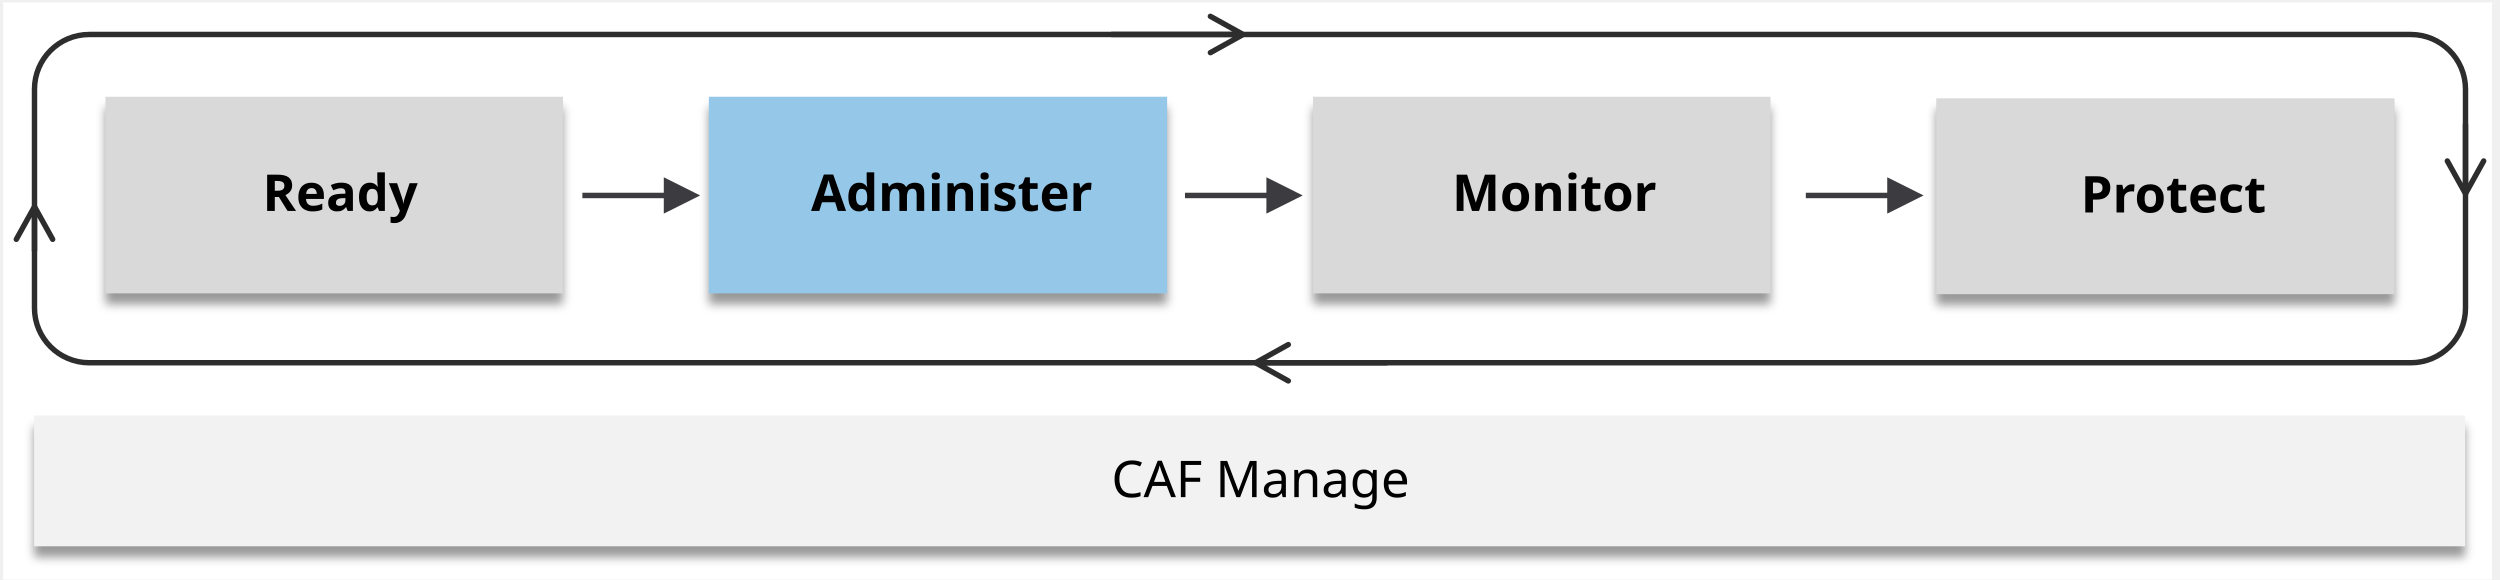
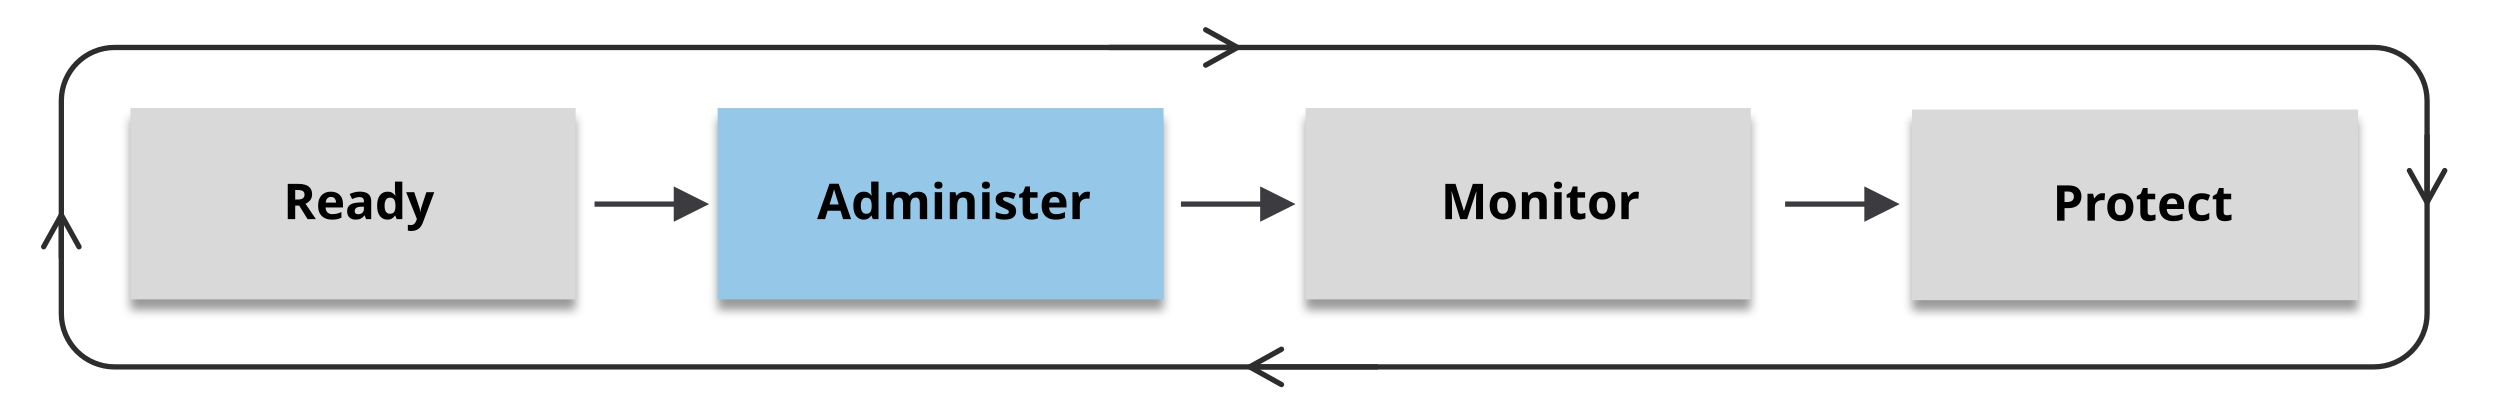
- <svg xmlns="http://www.w3.org/2000/svg" width="3153" height="731" xml:space="preserve" overflow="hidden">
+ <svg xmlns="http://www.w3.org/2000/svg" width="3240" height="543" xml:space="preserve" overflow="hidden">
  <defs>
    <filter id="fx0" x="-10%" y="-10%" width="120%" height="120%" filterUnits="userSpaceOnUse" primitiveUnits="userSpaceOnUse">
      <feComponentTransfer color-interpolation-filters="sRGB">
        <feFuncR type="discrete" tableValues="0 0" />
        <feFuncG type="discrete" tableValues="0 0" />
        <feFuncB type="discrete" tableValues="0 0" />
        <feFuncA type="linear" slope="0.4" intercept="0" />
      </feComponentTransfer>
      <feGaussianBlur stdDeviation="6.111 6.111" />
    </filter>
    <filter id="fx1" x="-10%" y="-10%" width="120%" height="120%" filterUnits="userSpaceOnUse" primitiveUnits="userSpaceOnUse">
      <feComponentTransfer color-interpolation-filters="sRGB">
        <feFuncR type="discrete" tableValues="0 0" />
        <feFuncG type="discrete" tableValues="0 0" />
        <feFuncB type="discrete" tableValues="0 0" />
        <feFuncA type="linear" slope="0.4" intercept="0" />
      </feComponentTransfer>
      <feGaussianBlur stdDeviation="6.111 6.111" />
    </filter>
    <filter id="fx2" x="-10%" y="-10%" width="120%" height="120%" filterUnits="userSpaceOnUse" primitiveUnits="userSpaceOnUse">
      <feComponentTransfer color-interpolation-filters="sRGB">
        <feFuncR type="discrete" tableValues="0 0" />
        <feFuncG type="discrete" tableValues="0 0" />
        <feFuncB type="discrete" tableValues="0 0" />
        <feFuncA type="linear" slope="0.4" intercept="0" />
      </feComponentTransfer>
      <feGaussianBlur stdDeviation="6.111 6.111" />
    </filter>
    <filter id="fx3" x="-10%" y="-10%" width="120%" height="120%" filterUnits="userSpaceOnUse" primitiveUnits="userSpaceOnUse">
      <feComponentTransfer color-interpolation-filters="sRGB">
        <feFuncR type="discrete" tableValues="0 0" />
        <feFuncG type="discrete" tableValues="0 0" />
        <feFuncB type="discrete" tableValues="0 0" />
        <feFuncA type="linear" slope="0.4" intercept="0" />
      </feComponentTransfer>
      <feGaussianBlur stdDeviation="6.111 6.111" />
    </filter>
    <filter id="fx4" x="-10%" y="-10%" width="120%" height="120%" filterUnits="userSpaceOnUse" primitiveUnits="userSpaceOnUse">
      <feComponentTransfer color-interpolation-filters="sRGB">
        <feFuncR type="discrete" tableValues="0 0" />
        <feFuncG type="discrete" tableValues="0 0" />
        <feFuncB type="discrete" tableValues="0 0" />
        <feFuncA type="linear" slope="0.4" intercept="0" />
      </feComponentTransfer>
      <feGaussianBlur stdDeviation="6.111 6.111" />
    </filter>
    <filter id="fx5" x="-10%" y="-10%" width="120%" height="120%" filterUnits="userSpaceOnUse" primitiveUnits="userSpaceOnUse">
      <feComponentTransfer color-interpolation-filters="sRGB">
        <feFuncR type="discrete" tableValues="0 0" />
        <feFuncG type="discrete" tableValues="0 0" />
        <feFuncB type="discrete" tableValues="0 0" />
        <feFuncA type="linear" slope="0.4" intercept="0" />
      </feComponentTransfer>
      <feGaussianBlur stdDeviation="6.111 6.111" />
    </filter>
    <filter id="fx6" x="-10%" y="-10%" width="120%" height="120%" filterUnits="userSpaceOnUse" primitiveUnits="userSpaceOnUse">
      <feComponentTransfer color-interpolation-filters="sRGB">
        <feFuncR type="discrete" tableValues="0 0" />
        <feFuncG type="discrete" tableValues="0 0" />
        <feFuncB type="discrete" tableValues="0 0" />
        <feFuncA type="linear" slope="0.4" intercept="0" />
      </feComponentTransfer>
      <feGaussianBlur stdDeviation="6.111 6.111" />
    </filter>
    <filter id="fx7" x="-10%" y="-10%" width="120%" height="120%" filterUnits="userSpaceOnUse" primitiveUnits="userSpaceOnUse">
      <feComponentTransfer color-interpolation-filters="sRGB">
        <feFuncR type="discrete" tableValues="0 0" />
        <feFuncG type="discrete" tableValues="0 0" />
        <feFuncB type="discrete" tableValues="0 0" />
        <feFuncA type="linear" slope="0.4" intercept="0" />
      </feComponentTransfer>
      <feGaussianBlur stdDeviation="6.111 6.111" />
    </filter>
-     <filter id="fx8" x="-10%" y="-10%" width="120%" height="120%" filterUnits="userSpaceOnUse" primitiveUnits="userSpaceOnUse">
-       <feComponentTransfer color-interpolation-filters="sRGB">
-         <feFuncR type="discrete" tableValues="0 0" />
-         <feFuncG type="discrete" tableValues="0 0" />
-         <feFuncB type="discrete" tableValues="0 0" />
-         <feFuncA type="linear" slope="0.4" intercept="0" />
-       </feComponentTransfer>
-       <feGaussianBlur stdDeviation="6.111 6.111" />
-     </filter>
-     <filter id="fx9" x="-10%" y="-10%" width="120%" height="120%" filterUnits="userSpaceOnUse" primitiveUnits="userSpaceOnUse">
-       <feComponentTransfer color-interpolation-filters="sRGB">
-         <feFuncR type="discrete" tableValues="0 0" />
-         <feFuncG type="discrete" tableValues="0 0" />
-         <feFuncB type="discrete" tableValues="0 0" />
-         <feFuncA type="linear" slope="0.4" intercept="0" />
-       </feComponentTransfer>
-       <feGaussianBlur stdDeviation="6.111 6.111" />
-     </filter>
-     <clipPath id="clip10">
+     <clipPath id="clip8">
+       <rect x="264" y="869" width="3240" height="543" />
+     </clipPath>
+     <clipPath id="clip9">
      <rect x="39" y="32" width="223" height="100" />
    </clipPath>
-     <clipPath id="clip11">
+     <clipPath id="clip10">
      <rect x="39" y="32" width="268" height="89" />
    </clipPath>
-     <clipPath id="clip12">
+     <clipPath id="clip11">
      <rect x="35" y="32" width="368" height="89" />
    </clipPath>
-     <clipPath id="clip13">
+     <clipPath id="clip12">
      <rect x="39" y="35" width="254" height="86" />
    </clipPath>
-     <clipPath id="clip14">
-       <rect x="39" y="32" width="389" height="100" />
-     </clipPath>
  </defs>
-   <g transform="translate(-300 -887)">
-     <rect x="304" y="890" width="3139" height="728" fill="#FFFFFF" />
+   <g clip-path="url(#clip8)" transform="translate(-264 -869)">
+     <rect x="264" y="869" width="3240" height="543" fill="#FFFFFF" />
    <g filter="url(#fx0)" transform="translate(413 1003)">
      <g>
        <rect x="20" y="19.75" width="577" height="248" fill="#D9D9D9" />
      </g>
    </g>
-     <g clip-path="url(#clip10)" filter="url(#fx1)" transform="translate(573 1069)">
+     <g clip-path="url(#clip9)" filter="url(#fx1)" transform="translate(573 1069)">
      <g>
        <path d="M5.031 0 5.031-42.062 22.344-42.062C25.052-42.062 27.469-41.682 29.594-40.922 31.719-40.161 33.401-38.932 34.641-37.234 35.88-35.536 36.5-33.281 36.5-30.469 36.5-27.802 35.786-25.542 34.359-23.688 32.932-21.833 30.771-20.51 27.875-19.719 29.646-19.448 31.062-18.912 32.125-18.109 33.188-17.307 34.047-16.229 34.703-14.875 35.359-13.521 35.958-11.854 36.5-9.875L39.281 0 30.094 0 28.125-8.125C27.708-9.958 27.229-11.458 26.688-12.625 26.146-13.792 25.412-14.662 24.484-15.234 23.557-15.807 22.281-16.094 20.656-16.094L13.812-16.094 13.812 0ZM13.812-23.344 20.875-23.344C22.25-23.344 23.432-23.562 24.422-24 25.412-24.438 26.177-25.094 26.719-25.969 27.26-26.844 27.531-27.917 27.531-29.188 27.531-31.042 26.969-32.438 25.844-33.375 24.719-34.312 23.229-34.781 21.375-34.781L13.812-34.781ZM59.146 0.562C55.75 0.562 52.896-0.068 50.583-1.328 48.271-2.589 46.521-4.406 45.333-6.781 44.146-9.156 43.552-12.01 43.552-15.344 43.552-18.573 44.13-21.354 45.286-23.688 46.443-26.021 48.141-27.818 50.38-29.078 52.62-30.338 55.375-30.969 58.646-30.969 63.188-30.969 66.776-29.641 69.412-26.984 72.047-24.328 73.365-20.542 73.365-15.625 73.365-15.375 73.354-15.037 73.333-14.609 73.312-14.182 73.281-13.854 73.24-13.625L51.833-13.625C51.875-12.188 52.141-10.844 52.63-9.594 53.12-8.344 53.896-7.339 54.958-6.578 56.021-5.818 57.417-5.438 59.146-5.438 60.938-5.438 62.375-5.828 63.458-6.609 64.542-7.391 65.094-8.552 65.115-10.094L73.271-10.094C73.167-7.719 72.516-5.74 71.318-4.156 70.12-2.573 68.484-1.391 66.412-0.609 64.338 0.172 61.917 0.562 59.146 0.562ZM51.927-18.875 65.146-18.875C65.083-21 64.453-22.588 63.255-23.641 62.057-24.693 60.521-25.219 58.646-25.219 56.729-25.219 55.161-24.677 53.943-23.594 52.724-22.51 52.052-20.938 51.927-18.875ZM88.948 0.531C87.219 0.531 85.604 0.198 84.104-0.469 82.604-1.135 81.391-2.141 80.463-3.484 79.537-4.828 79.073-6.51 79.073-8.531 79.073-11.344 79.917-13.463 81.604-14.891 83.292-16.318 85.651-17.287 88.682-17.797 91.713-18.307 95.24-18.604 99.26-18.688L99.26-20.312C99.26-22.292 98.787-23.646 97.838-24.375 96.891-25.104 95.667-25.469 94.167-25.469 92.521-25.469 91.167-25.078 90.104-24.297 89.042-23.516 88.51-22.25 88.51-20.5L80.76-20.5C80.76-23.104 81.328-25.167 82.463-26.688 83.599-28.208 85.172-29.302 87.182-29.969 89.193-30.635 91.521-30.969 94.167-30.969 96.104-30.969 97.875-30.807 99.479-30.484 101.083-30.162 102.474-29.604 103.651-28.812 104.828-28.021 105.74-26.943 106.385-25.578 107.031-24.213 107.354-22.51 107.354-20.469L107.354 0 99.604 0 99.354-3.969C98.062-2.49 96.562-1.37 94.854-0.609 93.146 0.151 91.177 0.531 88.948 0.531ZM91.667-5.156C93.229-5.156 94.672-5.562 95.995-6.375 97.318-7.188 98.375-8.115 99.167-9.156L99.167-14.094C94.792-14.073 91.729-13.662 89.979-12.859 88.229-12.057 87.354-10.76 87.354-8.969 87.354-7.677 87.755-6.719 88.557-6.094 89.359-5.469 90.396-5.156 91.667-5.156ZM126.656 0.531C124.365 0.531 122.307-0.042 120.484-1.188 118.661-2.333 117.224-4.089 116.172-6.453 115.12-8.818 114.594-11.823 114.594-15.469 114.594-18.99 115.161-21.896 116.297-24.188 117.432-26.479 118.969-28.188 120.906-29.312 122.844-30.438 125.021-31 127.438-31 129.562-31 131.385-30.562 132.906-29.688 134.427-28.812 135.635-27.667 136.531-26.25L136.531-42.062 144.812-42.062 144.812 0 136.875 0 136.531-4.344C135.448-2.844 134.104-1.656 132.5-0.781 130.896 0.094 128.948 0.531 126.656 0.531ZM129.094-5.781C130.844-5.781 132.354-6.271 133.625-7.25 134.896-8.229 135.865-9.375 136.531-10.688L136.531-19.594C135.885-20.969 134.979-22.167 133.812-23.188 132.646-24.208 131.208-24.719 129.5-24.719 127.458-24.719 125.875-23.927 124.75-22.344 123.625-20.76 123.062-18.469 123.062-15.469 123.062-12.177 123.599-9.74 124.672-8.156 125.745-6.573 127.219-5.781 129.094-5.781ZM153.094 11.188 153.094 4.469 155.844 4.469C157.073 4.469 158.099 4.25 158.922 3.812 159.745 3.375 160.344 2.656 160.719 1.656L161.406 0 149.531-30.5 158.156-30.5 165.875-7.938 172.75-30.5 181.125-30.5 170.156 0 169.031 3.031C168.24 5.177 167.323 6.844 166.281 8.031 165.24 9.219 163.964 10.042 162.453 10.5 160.943 10.958 159.062 11.188 156.812 11.188Z" transform="matrix(1 0 0 1 58.1607 98)" />
      </g>
    </g>
    <rect x="433" y="1009" width="577" height="248" fill="#D9D9D9" />
    <text font-family="Aptos,Aptos_MSFontService,sans-serif" font-weight="700" font-size="64" transform="matrix(1 0 0 1 631.161 1153)">Ready</text>
    <g filter="url(#fx2)" transform="translate(1936 1003)">
      <g>
        <rect x="20" y="19.75" width="577" height="248" fill="#D9D9D9" />
      </g>
    </g>
-     <g clip-path="url(#clip11)" filter="url(#fx3)" transform="translate(2073 1069)">
+     <g clip-path="url(#clip10)" filter="url(#fx3)" transform="translate(2073 1069)">
      <g>
        <path d="M5.031 0 5.031-42.062 15.125-42.062 28.312-19.625 24.812-19.625 37.812-42.062 47.531-42.062 47.531 0 38.875 0 38.875-37.375 42.719-37.375 28.969-13.438 23.562-13.438 9.469-37.375 13.438-37.375 13.438 0ZM70.99 0.5C67.906 0.5 65.203-0.115 62.88-1.344 60.557-2.573 58.76-4.354 57.49-6.688 56.219-9.021 55.583-11.844 55.583-15.156 55.583-18.531 56.219-21.401 57.49-23.766 58.76-26.13 60.557-27.932 62.88-29.172 65.203-30.412 67.906-31.031 70.99-31.031 74.115-31.031 76.838-30.412 79.162-29.172 81.484-27.932 83.292-26.13 84.583-23.766 85.875-21.401 86.521-18.531 86.521-15.156 86.521-11.844 85.875-9.021 84.583-6.688 83.292-4.354 81.484-2.573 79.162-1.344 76.838-0.115 74.115 0.5 70.99 0.5ZM70.99-5.812C72.802-5.812 74.224-6.234 75.255-7.078 76.287-7.922 77.016-9.052 77.443-10.469 77.87-11.885 78.083-13.448 78.083-15.156 78.083-16.906 77.87-18.5 77.443-19.938 77.016-21.375 76.287-22.521 75.255-23.375 74.224-24.229 72.802-24.656 70.99-24.656 69.219-24.656 67.828-24.229 66.818-23.375 65.807-22.521 65.094-21.375 64.677-19.938 64.26-18.5 64.052-16.906 64.052-15.156 64.052-13.448 64.26-11.885 64.677-10.469 65.094-9.052 65.807-7.922 66.818-7.078 67.828-6.234 69.219-5.812 70.99-5.812ZM93.812 0 93.812-30.5 101.781-30.5 101.938-25.938C102.958-27.25 104.302-28.412 105.969-29.422 107.635-30.432 109.802-30.938 112.469-30.938 115.573-30.938 117.979-29.995 119.688-28.109 121.396-26.224 122.25-23.469 122.25-19.844L122.25 0 114.031 0 114.031-18.781C114.031-19.885 113.875-20.854 113.562-21.688 113.25-22.521 112.755-23.167 112.078-23.625 111.401-24.083 110.51-24.312 109.406-24.312 107.76-24.312 106.349-23.927 105.172-23.156 103.995-22.385 102.969-21.448 102.094-20.344L102.094 0ZM131.052 0 131.052-30.5 139.333-30.5 139.333 0ZM135.208-34.5C133.688-34.5 132.526-34.885 131.724-35.656 130.922-36.427 130.521-37.385 130.521-38.531 130.521-39.698 130.922-40.661 131.724-41.422 132.526-42.182 133.688-42.562 135.208-42.562 136.729-42.562 137.891-42.182 138.693-41.422 139.495-40.661 139.896-39.698 139.896-38.531 139.896-37.385 139.495-36.427 138.693-35.656 137.891-34.885 136.729-34.5 135.208-34.5ZM161.271 0C158.188 0 155.797-0.37 154.099-1.109 152.401-1.849 151.219-2.995 150.552-4.547 149.885-6.099 149.552-8.125 149.552-10.625L149.552-24.125 144.49-24.125 144.49-30.5 149.552-30.5 149.552-37.688 157.833-37.688 157.833-30.5 164.49-30.5 164.49-24.125 157.833-24.125 157.833-11.125C157.833-9.521 158.057-8.333 158.505-7.562 158.953-6.792 159.969-6.406 161.552-6.406L164.49-6.406 164.49 0ZM184.679 0.5C181.596 0.5 178.893-0.115 176.57-1.344 174.247-2.573 172.45-4.354 171.179-6.688 169.908-9.021 169.273-11.844 169.273-15.156 169.273-18.531 169.908-21.401 171.179-23.766 172.45-26.13 174.247-27.932 176.57-29.172 178.893-30.412 181.596-31.031 184.679-31.031 187.804-31.031 190.528-30.412 192.851-29.172 195.174-27.932 196.981-26.13 198.273-23.766 199.565-21.401 200.21-18.531 200.21-15.156 200.21-11.844 199.565-9.021 198.273-6.688 196.981-4.354 195.174-2.573 192.851-1.344 190.528-0.115 187.804 0.5 184.679 0.5ZM184.679-5.812C186.492-5.812 187.914-6.234 188.945-7.078 189.976-7.922 190.705-9.052 191.132-10.469 191.559-11.885 191.773-13.448 191.773-15.156 191.773-16.906 191.559-18.5 191.132-19.938 190.705-21.375 189.976-22.521 188.945-23.375 187.914-24.229 186.492-24.656 184.679-24.656 182.908-24.656 181.518-24.229 180.507-23.375 179.497-22.521 178.783-21.375 178.367-19.938 177.95-18.5 177.742-16.906 177.742-15.156 177.742-13.448 177.95-11.885 178.367-10.469 178.783-9.052 179.497-7.922 180.507-7.078 181.518-6.234 182.908-5.812 184.679-5.812ZM207.502 0 207.502-30.5 215.44-30.5 215.596-25.219C216.387-27.052 217.575-28.458 219.158-29.438 220.742-30.417 222.658-30.906 224.908-30.906L225.533-30.906 225.533-23.938 224.752-23.938C223.523-23.938 222.346-23.828 221.221-23.609 220.096-23.391 219.075-23.016 218.158-22.484 217.242-21.953 216.45-21.219 215.783-20.281L215.783 0Z" transform="matrix(1 0 0 1 58.3945 98)" />
      </g>
    </g>
    <rect x="1956" y="1009" width="577" height="248" fill="#D9D9D9" />
    <text font-family="Aptos,Aptos_MSFontService,sans-serif" font-weight="700" font-size="64" transform="matrix(1 0 0 1 2131.39 1153)">Monitor</text>
    <g filter="url(#fx4)" transform="translate(1174 1003)">
      <g>
        <rect x="20" y="19.75" width="578" height="248" fill="#95C8E8" />
      </g>
    </g>
-     <g clip-path="url(#clip12)" filter="url(#fx5)" transform="translate(1264 1069)">
+     <g clip-path="url(#clip11)" filter="url(#fx5)" transform="translate(1264 1069)">
      <g>
        <path d="M0.094 0 15.219-42.062 24.438-42.062 39.594 0 30.438 0 27.438-9.25 12.25-9.25 9.156 0ZM14.344-16.531 25.281-16.531 19.812-33.375ZM54.469 0.531C52.177 0.531 50.12-0.042 48.297-1.188 46.474-2.333 45.036-4.089 43.984-6.453 42.932-8.818 42.406-11.823 42.406-15.469 42.406-18.99 42.974-21.896 44.109-24.188 45.245-26.479 46.781-28.188 48.719-29.312 50.656-30.438 52.833-31 55.25-31 57.375-31 59.198-30.562 60.719-29.688 62.24-28.812 63.448-27.667 64.344-26.25L64.344-42.062 72.625-42.062 72.625 0 64.688 0 64.344-4.344C63.26-2.844 61.917-1.656 60.312-0.781 58.708 0.094 56.76 0.531 54.469 0.531ZM56.906-5.781C58.656-5.781 60.167-6.271 61.438-7.25 62.708-8.229 63.677-9.375 64.344-10.688L64.344-19.594C63.698-20.969 62.792-22.167 61.625-23.188 60.458-24.208 59.021-24.719 57.312-24.719 55.271-24.719 53.688-23.927 52.562-22.344 51.438-20.76 50.875-18.469 50.875-15.469 50.875-12.177 51.411-9.74 52.484-8.156 53.557-6.573 55.031-5.781 56.906-5.781ZM81.781 0 81.781-30.5 89.75-30.5 89.906-25.938C90.906-27.25 92.287-28.412 94.047-29.422 95.807-30.432 97.979-30.938 100.562-30.938 103.625-30.938 105.974-29.974 107.609-28.047 109.245-26.12 110.062-23.385 110.062-19.844L110.062 0 101.781 0 101.781-18.781C101.781-19.885 101.63-20.854 101.328-21.688 101.026-22.521 100.536-23.167 99.859-23.625 99.182-24.083 98.302-24.312 97.219-24.312 95.615-24.312 94.24-23.927 93.094-23.156 91.948-22.385 90.938-21.448 90.062-20.344L90.062 0ZM121.812 0 121.812-18.781C121.812-19.885 121.661-20.854 121.359-21.688 121.057-22.521 120.568-23.167 119.891-23.625 119.214-24.083 118.333-24.312 117.25-24.312 115.646-24.312 114.266-23.958 113.109-23.25 111.953-22.542 110.917-21.656 110-20.594L109-25.719C110.312-27.115 111.922-28.333 113.828-29.375 115.734-30.417 117.979-30.938 120.562-30.938 123.604-30.938 125.953-29.974 127.609-28.047 129.266-26.12 130.094-23.385 130.094-19.844L130.094 0ZM139.073 0 139.073-30.5 147.354-30.5 147.354 0ZM143.229-34.5C141.708-34.5 140.547-34.885 139.745-35.656 138.943-36.427 138.542-37.385 138.542-38.531 138.542-39.698 138.943-40.661 139.745-41.422 140.547-42.182 141.708-42.562 143.229-42.562 144.75-42.562 145.911-42.182 146.714-41.422 147.516-40.661 147.917-39.698 147.917-38.531 147.917-37.385 147.516-36.427 146.714-35.656 145.911-34.885 144.75-34.5 143.229-34.5ZM156.26 0 156.26-30.5 164.229-30.5 164.385-25.938C165.406-27.25 166.75-28.412 168.417-29.422 170.083-30.432 172.25-30.938 174.917-30.938 178.021-30.938 180.427-29.995 182.135-28.109 183.844-26.224 184.698-23.469 184.698-19.844L184.698 0 176.479 0 176.479-18.781C176.479-19.885 176.323-20.854 176.01-21.688 175.698-22.521 175.203-23.167 174.526-23.625 173.849-24.083 172.958-24.312 171.854-24.312 170.208-24.312 168.797-23.927 167.62-23.156 166.443-22.385 165.417-21.448 164.542-20.344L164.542 0ZM193.5 0 193.5-30.5 201.781-30.5 201.781 0ZM197.656-34.5C196.135-34.5 194.974-34.885 194.172-35.656 193.37-36.427 192.969-37.385 192.969-38.531 192.969-39.698 193.37-40.661 194.172-41.422 194.974-42.182 196.135-42.562 197.656-42.562 199.177-42.562 200.339-42.182 201.141-41.422 201.943-40.661 202.344-39.698 202.344-38.531 202.344-37.385 201.943-36.427 201.141-35.656 200.339-34.885 199.177-34.5 197.656-34.5ZM222.937 0.562C221.25 0.562 219.594 0.406 217.969 0.094 216.344-0.219 214.875-0.755 213.562-1.516 212.25-2.276 211.208-3.312 210.437-4.625 209.667-5.938 209.281-7.573 209.281-9.531L216.969-9.531C216.969-7.823 217.568-6.635 218.766-5.969 219.964-5.302 221.365-4.969 222.969-4.969 224.552-4.969 225.781-5.224 226.656-5.734 227.531-6.245 227.969-7.104 227.969-8.312 227.969-9.458 227.453-10.312 226.422-10.875 225.391-11.438 223.583-12.01 221-12.594 218.833-13.115 216.901-13.745 215.203-14.484 213.505-15.224 212.177-16.213 211.219-17.453 210.26-18.693 209.781-20.323 209.781-22.344 209.781-23.927 210.146-25.271 210.875-26.375 211.604-27.479 212.578-28.37 213.797-29.047 215.016-29.724 216.391-30.219 217.922-30.531 219.453-30.844 221.021-31 222.625-31 224.187-31 225.719-30.844 227.219-30.531 228.719-30.219 230.073-29.693 231.281-28.953 232.49-28.213 233.458-27.219 234.187-25.969 234.917-24.719 235.281-23.156 235.281-21.281L227.594-21.281C227.594-22.844 227.099-23.927 226.109-24.531 225.12-25.135 223.958-25.438 222.625-25.438 221.187-25.438 220.057-25.229 219.234-24.812 218.411-24.396 218-23.708 218-22.75 218-22.188 218.26-21.693 218.781-21.266 219.302-20.838 220.135-20.443 221.281-20.078 222.427-19.713 223.937-19.323 225.812-18.906 227.792-18.448 229.562-17.854 231.125-17.125 232.687-16.396 233.927-15.417 234.844-14.188 235.76-12.958 236.219-11.365 236.219-9.406 236.219-7.573 235.849-6.021 235.109-4.75 234.37-3.479 233.38-2.453 232.141-1.672 230.901-0.891 229.484-0.323 227.891 0.031 226.297 0.385 224.646 0.562 222.937 0.562ZM256.421 0C253.337 0 250.947-0.37 249.249-1.109 247.551-1.849 246.369-2.995 245.702-4.547 245.035-6.099 244.702-8.125 244.702-10.625L244.702-24.125 239.64-24.125 239.64-30.5 244.702-30.5 244.702-37.688 252.983-37.688 252.983-30.5 259.64-30.5 259.64-24.125 252.983-24.125 252.983-11.125C252.983-9.521 253.207-8.333 253.655-7.562 254.103-6.792 255.119-6.406 256.702-6.406L259.64-6.406 259.64 0ZM280.017 0.562C276.621 0.562 273.767-0.068 271.454-1.328 269.142-2.589 267.392-4.406 266.204-6.781 265.017-9.156 264.423-12.01 264.423-15.344 264.423-18.573 265.001-21.354 266.157-23.688 267.313-26.021 269.011-27.818 271.251-29.078 273.491-30.338 276.246-30.969 279.517-30.969 284.058-30.969 287.647-29.641 290.282-26.984 292.918-24.328 294.235-20.542 294.235-15.625 294.235-15.375 294.225-15.037 294.204-14.609 294.183-14.182 294.152-13.854 294.11-13.625L272.704-13.625C272.746-12.188 273.011-10.844 273.501-9.594 273.991-8.344 274.767-7.339 275.829-6.578 276.892-5.818 278.287-5.438 280.017-5.438 281.808-5.438 283.246-5.828 284.329-6.609 285.412-7.391 285.965-8.552 285.985-10.094L294.142-10.094C294.037-7.719 293.386-5.74 292.189-4.156 290.991-2.573 289.355-1.391 287.282-0.609 285.209 0.172 282.787 0.562 280.017 0.562ZM272.798-18.875 286.017-18.875C285.954-21 285.324-22.588 284.126-23.641 282.928-24.693 281.392-25.219 279.517-25.219 277.6-25.219 276.032-24.677 274.814-23.594 273.595-22.51 272.923-20.938 272.798-18.875ZM301.506 0 301.506-30.5 309.444-30.5 309.6-25.219C310.392-27.052 311.579-28.458 313.162-29.438 314.746-30.417 316.662-30.906 318.912-30.906L319.537-30.906 319.537-23.938 318.756-23.938C317.527-23.938 316.35-23.828 315.225-23.609 314.1-23.391 313.079-23.016 312.162-22.484 311.246-21.953 310.454-21.219 309.787-20.281L309.787 0Z" transform="matrix(1 0 0 1 58.8976 98)" />
      </g>
    </g>
    <rect x="1194" y="1009" width="578" height="248" fill="#95C8E8" />
    <text font-family="Aptos,Aptos_MSFontService,sans-serif" font-weight="700" font-size="64" transform="matrix(1 0 0 1 1322.9 1153)">Administer</text>
    <path d="M1034.5 1130.06 1141.75 1130.06 1141.75 1136.94 1034.5 1136.94ZM1137.17 1110.58 1183 1133.5 1137.17 1156.42Z" fill="#3B3B40" />
    <path d="M1794.5 1130.06 1901.75 1130.06 1901.75 1136.94 1794.5 1136.94ZM1897.17 1110.58 1943 1133.5 1897.17 1156.42Z" fill="#3B3B40" />
    <path d="M2577.5 1130.06 2684.75 1130.06 2684.75 1136.94 2577.5 1136.94ZM2680.17 1110.58 2726 1133.5 2680.17 1156.42Z" fill="#3B3B40" />
    <path d="M343.5 999.502C343.5 961.393 374.393 930.5 412.502 930.5L3340.5 930.5C3378.61 930.5 3409.5 961.393 3409.5 999.502L3409.5 1275.5C3409.5 1313.61 3378.61 1344.5 3340.5 1344.5L412.502 1344.5C374.393 1344.5 343.5 1313.61 343.5 1275.5Z" stroke="#2D2D2D" stroke-width="6.875" stroke-miterlimit="8" fill="none" fill-rule="evenodd" />
    <path d="M1.30777e-05-3.438 87.78-3.437 87.78 3.438-1.30777e-05 3.438ZM48.2-25.921 94.859 0 48.2 25.922C46.54 26.844 44.447 26.246 43.525 24.586 42.603 22.927 43.201 20.834 44.861 19.912L86.111-3.005 86.111 3.005 44.861-19.912C43.202-20.834 42.604-22.926 43.526-24.586 44.448-26.245 46.54-26.843 48.2-25.921Z" fill="#2D2D2D" transform="matrix(1.83697e-16 1 1 -1.83697e-16 3409.5 1043.5)" />
    <path d="M1.96165e-05-3.438 56.16-3.437 56.16 3.438-1.96165e-05 3.438ZM16.579-25.922 63.238 0 16.579 25.922C14.919 26.844 12.827 26.246 11.905 24.586 10.983 22.927 11.581 20.834 13.24 19.912L54.49-3.005 54.49 3.005 13.24-19.912C11.581-20.834 10.983-22.926 11.905-24.586 12.827-26.246 14.92-26.843 16.579-25.922Z" fill="#2D2D2D" transform="matrix(-6.12323e-17 -1 -1 6.12323e-17 343.5 1203.74)" />
    <path d="M1701.5 927.063 1867.78 927.063 1867.78 933.938 1701.5 933.938ZM1828.2 904.579 1874.85 930.5 1828.2 956.422C1826.54 957.344 1824.44 956.746 1823.52 955.086 1822.6 953.427 1823.2 951.334 1824.86 950.412L1866.11 927.495 1866.11 933.505 1824.86 910.589C1823.2 909.667 1822.6 907.574 1823.52 905.914 1824.44 904.255 1826.54 903.657 1828.2 904.579Z" fill="#2D2D2D" />
    <path d="M7.15615e-06-3.438 166.276-3.437 166.276 3.438-7.15615e-06 3.438ZM126.695-25.921 173.354 0 126.695 25.922C125.035 26.844 122.943 26.246 122.021 24.586 121.099 22.927 121.697 20.834 123.356 19.912L164.606-3.005 164.606 3.005 123.356-19.912C121.697-20.834 121.099-22.926 122.021-24.586 122.943-26.245 125.035-26.843 126.695-25.921Z" fill="#2D2D2D" transform="matrix(-1 0 0 1 2049.86 1344.5)" />
    <g filter="url(#fx6)" transform="translate(2722 1005)">
      <g>
        <rect x="20" y="19.75" width="578" height="247" fill="#D9D9D9" />
      </g>
    </g>
-     <g clip-path="url(#clip13)" filter="url(#fx7)" transform="translate(2866 1070)">
+     <g clip-path="url(#clip12)" filter="url(#fx7)" transform="translate(2866 1070)">
      <g>
        <path d="M5.031 0 5.031-42.062 21.531-42.062C24.302-42.062 26.828-41.573 29.109-40.594 31.391-39.615 33.208-38.125 34.562-36.125 35.917-34.125 36.594-31.573 36.594-28.469 36.594-25.406 35.917-22.875 34.562-20.875 33.208-18.875 31.391-17.391 29.109-16.422 26.828-15.453 24.302-14.969 21.531-14.969L13.812-14.969 13.812 0ZM13.812-22.031 20.719-22.031C22.76-22.031 24.412-22.573 25.672-23.656 26.932-24.74 27.562-26.344 27.562-28.469 27.562-30.677 26.917-32.312 25.625-33.375 24.333-34.438 22.698-34.969 20.719-34.969L13.812-34.969ZM42.777 0 42.777-30.5 50.715-30.5 50.871-25.219C51.663-27.052 52.85-28.458 54.433-29.438 56.017-30.417 57.933-30.906 60.183-30.906L60.808-30.906 60.808-23.938 60.027-23.938C58.798-23.938 57.621-23.828 56.496-23.609 55.371-23.391 54.35-23.016 53.433-22.484 52.517-21.953 51.725-21.219 51.058-20.281L51.058 0ZM79.4 0.5C76.317 0.5 73.614-0.115 71.291-1.344 68.968-2.573 67.171-4.354 65.9-6.688 64.629-9.021 63.994-11.844 63.994-15.156 63.994-18.531 64.629-21.401 65.9-23.766 67.171-26.13 68.968-27.932 71.291-29.172 73.614-30.412 76.317-31.031 79.4-31.031 82.525-31.031 85.249-30.412 87.572-29.172 89.895-27.932 91.702-26.13 92.994-23.766 94.285-21.401 94.931-18.531 94.931-15.156 94.931-11.844 94.285-9.021 92.994-6.688 91.702-4.354 89.895-2.573 87.572-1.344 85.249-0.115 82.525 0.5 79.4 0.5ZM79.4-5.812C81.213-5.812 82.634-6.234 83.666-7.078 84.697-7.922 85.426-9.052 85.853-10.469 86.28-11.885 86.494-13.448 86.494-15.156 86.494-16.906 86.28-18.5 85.853-19.938 85.426-21.375 84.697-22.521 83.666-23.375 82.634-24.229 81.213-24.656 79.4-24.656 77.629-24.656 76.239-24.229 75.228-23.375 74.218-22.521 73.504-21.375 73.088-19.938 72.671-18.5 72.463-16.906 72.463-15.156 72.463-13.448 72.671-11.885 73.088-10.469 73.504-9.052 74.218-7.922 75.228-7.078 76.239-6.234 77.629-5.812 79.4-5.812ZM115.254 0C112.171 0 109.78-0.37 108.082-1.109 106.384-1.849 105.202-2.995 104.535-4.547 103.869-6.099 103.535-8.125 103.535-10.625L103.535-24.125 98.473-24.125 98.473-30.5 103.535-30.5 103.535-37.688 111.817-37.688 111.817-30.5 118.473-30.5 118.473-24.125 111.817-24.125 111.817-11.125C111.817-9.521 112.041-8.333 112.489-7.562 112.936-6.792 113.952-6.406 115.535-6.406L118.473-6.406 118.473 0ZM138.85 0.562C135.454 0.562 132.6-0.068 130.287-1.328 127.975-2.589 126.225-4.406 125.037-6.781 123.85-9.156 123.256-12.01 123.256-15.344 123.256-18.573 123.834-21.354 124.991-23.688 126.147-26.021 127.845-27.818 130.084-29.078 132.324-30.338 135.079-30.969 138.35-30.969 142.892-30.969 146.48-29.641 149.116-26.984 151.751-24.328 153.069-20.542 153.069-15.625 153.069-15.375 153.058-15.037 153.037-14.609 153.017-14.182 152.985-13.854 152.944-13.625L131.537-13.625C131.579-12.188 131.845-10.844 132.334-9.594 132.824-8.344 133.6-7.339 134.662-6.578 135.725-5.818 137.121-5.438 138.85-5.438 140.642-5.438 142.079-5.828 143.162-6.609 144.246-7.391 144.798-8.552 144.819-10.094L152.975-10.094C152.871-7.719 152.22-5.74 151.022-4.156 149.824-2.573 148.189-1.391 146.116-0.609 144.043 0.172 141.621 0.562 138.85 0.562ZM131.631-18.875 144.85-18.875C144.787-21 144.157-22.588 142.959-23.641 141.761-24.693 140.225-25.219 138.35-25.219 136.433-25.219 134.866-24.677 133.647-23.594 132.428-22.51 131.756-20.938 131.631-18.875ZM174.027 0.438C171.194 0.438 168.621-0.104 166.308-1.188 163.996-2.271 162.162-3.958 160.808-6.25 159.454-8.542 158.777-11.5 158.777-15.125 158.777-18.75 159.423-21.729 160.715-24.062 162.006-26.396 163.803-28.13 166.105-29.266 168.407-30.401 171.048-30.969 174.027-30.969 176.61-30.969 178.944-30.542 181.027-29.688 183.11-28.833 184.767-27.557 185.996-25.859 187.225-24.162 187.85-22.021 187.871-19.438L179.84-19.438C179.798-21 179.277-22.245 178.277-23.172 177.277-24.099 175.871-24.562 174.058-24.562 171.662-24.562 169.928-23.74 168.855-22.094 167.782-20.448 167.246-18.125 167.246-15.125 167.246-13.188 167.48-11.537 167.949-10.172 168.418-8.807 169.157-7.766 170.168-7.047 171.178-6.328 172.475-5.969 174.058-5.969 175.912-5.969 177.376-6.474 178.449-7.484 179.522-8.495 180.079-9.927 180.121-11.781L188.152-11.781C188.09-9.135 187.449-6.906 186.23-5.094 185.011-3.281 183.35-1.906 181.246-0.969 179.142-0.031 176.735 0.438 174.027 0.438ZM208.319 0C205.235 0 202.845-0.37 201.147-1.109 199.449-1.849 198.267-2.995 197.6-4.547 196.933-6.099 196.6-8.125 196.6-10.625L196.6-24.125 191.537-24.125 191.537-30.5 196.6-30.5 196.6-37.688 204.881-37.688 204.881-30.5 211.537-30.5 211.537-24.125 204.881-24.125 204.881-11.125C204.881-9.521 205.105-8.333 205.553-7.562 206.001-6.792 207.017-6.406 208.6-6.406L211.537-6.406 211.537 0Z" transform="matrix(1 0 0 1 58.2056 99)" />
      </g>
    </g>
    <rect x="2742" y="1011" width="578" height="247" fill="#D9D9D9" />
    <text font-family="Aptos,Aptos_MSFontService,sans-serif" font-weight="700" font-size="64" transform="matrix(1 0 0 1 2924.21 1155)">Protect</text>
-     <g filter="url(#fx8)" transform="translate(323 1405)">
-       <g>
-         <rect x="20" y="19.75" width="3066" height="165" fill="#F2F2F2" />
-       </g>
-     </g>
-     <g clip-path="url(#clip14)" filter="url(#fx9)" transform="translate(1643 1429)">
-       <g>
-         <path d="M23.438 0.562C19.083 0.562 15.417-0.354 12.438-2.188 9.458-4.021 7.203-6.552 5.672-9.781 4.141-13.01 3.375-16.75 3.375-21 3.375-25.25 4.141-29 5.672-32.25 7.203-35.5 9.458-38.042 12.438-39.875 15.417-41.708 19.083-42.625 23.438-42.625 26.312-42.625 29.026-42.125 31.578-41.125 34.13-40.125 36.255-38.599 37.953-36.547 39.651-34.495 40.646-31.906 40.938-28.781L35.281-28.781C35.031-30.885 34.328-32.62 33.172-33.984 32.016-35.349 30.588-36.365 28.891-37.031 27.193-37.698 25.375-38.031 23.438-38.031 20.062-38.031 17.328-37.26 15.234-35.719 13.141-34.177 11.615-32.125 10.656-29.562 9.698-27 9.219-24.146 9.219-21 9.219-17.875 9.698-15.031 10.656-12.469 11.615-9.906 13.141-7.87 15.234-6.359 17.328-4.849 20.062-4.094 23.438-4.094 26.854-4.094 29.625-4.938 31.75-6.625 33.875-8.312 35.104-10.833 35.438-14.188L41.125-14.188C40.792-10.875 39.823-8.13 38.219-5.953 36.615-3.776 34.542-2.146 32-1.062 29.458 0.021 26.604 0.562 23.438 0.562ZM44.571 0 60.321-42.062 66.258-42.062 81.79 0 75.977 0 71.977-11.781 54.54-11.781 50.352 0ZM56.071-16.5 70.383-16.5 63.258-36.469ZM87.633 0 87.633-42.062 113.821-42.062 113.821-37.375 93.258-37.375 93.258-23.938 111.883-23.938 111.883-19.344 93.258-19.344 93.258 0ZM134.612 0 134.612-42.062 140.769-42.062 155.737-17.281 153.456-17.281 168.144-42.062 174.144-42.062 174.144 0 168.612 0 168.612-37.375 170.55-37.375 156.269-13.219 152.581-13.219 138.081-37.375 140.019-37.375 140.019 0ZM192.404 0.562C190.654 0.562 189.055 0.229 187.607-0.438 186.159-1.104 185.003-2.089 184.139-3.391 183.274-4.693 182.842-6.302 182.842-8.219 182.842-10.948 183.696-13.021 185.404-14.438 187.112-15.854 189.529-16.818 192.654-17.328 195.779-17.838 199.435-18.115 203.623-18.156L203.623-20.281C203.623-22.885 202.977-24.672 201.685-25.641 200.394-26.609 198.758-27.094 196.779-27.094 194.675-27.094 192.904-26.562 191.467-25.5 190.029-24.438 189.31-22.76 189.31-20.469L184.248-20.469C184.248-22.969 184.784-24.99 185.857-26.531 186.93-28.073 188.409-29.198 190.295-29.906 192.18-30.615 194.342-30.969 196.779-30.969 198.342-30.969 199.836-30.823 201.264-30.531 202.691-30.24 203.972-29.708 205.107-28.938 206.243-28.167 207.144-27.088 207.81-25.703 208.477-24.318 208.81-22.531 208.81-20.344L208.81 0 203.935 0 203.717-4.625C202.321-3.062 200.701-1.807 198.857-0.859 197.014 0.089 194.862 0.562 192.404 0.562ZM193.779-3.438C195.862-3.438 197.737-3.927 199.404-4.906 201.071-5.885 202.467-7.125 203.592-8.625L203.592-14.812C198.05-14.75 194.076-14.229 191.67-13.25 189.264-12.271 188.06-10.667 188.06-8.438 188.06-6.917 188.545-5.703 189.514-4.797 190.482-3.891 191.904-3.438 193.779-3.438ZM218.935 0 218.935-30.438 223.935-30.438 224.123-25.75C225.06-26.979 226.404-28.141 228.154-29.234 229.904-30.328 232.144-30.875 234.873-30.875 238.206-30.875 240.633-29.891 242.154-27.922 243.675-25.953 244.435-23.188 244.435-19.625L244.435 0 239.217 0 239.217-18.875C239.217-20.354 239.06-21.667 238.748-22.812 238.435-23.958 237.878-24.859 237.076-25.516 236.274-26.172 235.112-26.5 233.592-26.5 231.321-26.5 229.415-25.984 227.873-24.953 226.331-23.922 225.092-22.792 224.154-21.562L224.154 0ZM262.3 0.562C260.55 0.562 258.951 0.229 257.503-0.438 256.055-1.104 254.899-2.089 254.034-3.391 253.17-4.693 252.737-6.302 252.737-8.219 252.737-10.948 253.592-13.021 255.3-14.438 257.008-15.854 259.425-16.818 262.55-17.328 265.675-17.838 269.331-18.115 273.519-18.156L273.519-20.281C273.519-22.885 272.873-24.672 271.581-25.641 270.29-26.609 268.654-27.094 266.675-27.094 264.571-27.094 262.8-26.562 261.362-25.5 259.925-24.438 259.206-22.76 259.206-20.469L254.144-20.469C254.144-22.969 254.68-24.99 255.753-26.531 256.826-28.073 258.305-29.198 260.191-29.906 262.076-30.615 264.237-30.969 266.675-30.969 268.237-30.969 269.732-30.823 271.159-30.531 272.586-30.24 273.868-29.708 275.003-28.938 276.138-28.167 277.04-27.088 277.706-25.703 278.373-24.318 278.706-22.531 278.706-20.344L278.706 0 273.831 0 273.612-4.625C272.217-3.062 270.597-1.807 268.753-0.859 266.909 0.089 264.758 0.562 262.3 0.562ZM263.675-3.438C265.758-3.438 267.633-3.927 269.3-4.906 270.967-5.885 272.362-7.125 273.487-8.625L273.487-14.812C267.946-14.75 263.972-14.229 261.566-13.25 259.159-12.271 257.956-10.667 257.956-8.438 257.956-6.917 258.441-5.703 259.409-4.797 260.378-3.891 261.8-3.438 263.675-3.438ZM299.425 11.781C296.133 11.781 293.503 11.406 291.534 10.656 289.566 9.906 288.144 8.906 287.269 7.656 286.394 6.406 285.956 5.052 285.956 3.594 285.956 1.823 286.711 0.25 288.222-1.125 289.732-2.5 292.06-3.469 295.206-4.031L296.206-5.75 300.05-5.75C305.05-5.75 308.623-5.089 310.769-3.766 312.915-2.443 313.987-0.396 313.987 2.375 313.987 5.125 312.763 7.38 310.316 9.141 307.868 10.901 304.237 11.781 299.425 11.781ZM299.3 8C302.842 8 305.336 7.5 306.784 6.5 308.232 5.5 308.956 4.26 308.956 2.781 308.956 1.906 308.711 1.151 308.222 0.516 307.732-0.12 306.826-0.615 305.503-0.969 304.18-1.323 302.3-1.5 299.862-1.5L295.237-1.5C293.821-1.146 292.727-0.542 291.956 0.312 291.185 1.167 290.8 2.156 290.8 3.281 290.8 4.531 291.456 5.63 292.769 6.578 294.081 7.526 296.258 8 299.3 8ZM295.144-1.781C293.165-1.99 291.607-2.401 290.472-3.016 289.336-3.63 288.529-4.318 288.05-5.078 287.571-5.839 287.331-6.573 287.331-7.281 287.331-8.302 287.743-9.266 288.566-10.172 289.388-11.078 290.737-11.823 292.612-12.406L295.206-10.781C294.102-10.469 293.227-10.068 292.581-9.578 291.935-9.089 291.612-8.542 291.612-7.938 291.612-7.521 291.805-7.151 292.191-6.828 292.576-6.505 293.232-6.245 294.159-6.047 295.086-5.849 296.373-5.75 298.019-5.75ZM299.05-9.844C296.55-9.844 294.43-10.328 292.691-11.297 290.951-12.266 289.633-13.537 288.737-15.109 287.842-16.682 287.394-18.385 287.394-20.219 287.394-22.156 287.847-23.917 288.753-25.5 289.659-27.083 290.993-28.344 292.753-29.281 294.513-30.219 296.665-30.688 299.206-30.688 301.81-30.688 303.977-30.219 305.706-29.281 307.435-28.344 308.727-27.083 309.581-25.5 310.435-23.917 310.862-22.156 310.862-20.219 310.862-18.344 310.43-16.62 309.566-15.047 308.701-13.474 307.394-12.213 305.644-11.266 303.894-10.318 301.696-9.844 299.05-9.844ZM299.019-13.406C301.019-13.406 302.67-13.979 303.972-15.125 305.274-16.271 305.925-17.969 305.925-20.219 305.925-22.573 305.31-24.318 304.081-25.453 302.852-26.588 301.227-27.156 299.206-27.156 297.227-27.156 295.586-26.573 294.284-25.406 292.982-24.24 292.331-22.521 292.331-20.25 292.331-17.958 293.003-16.245 294.347-15.109 295.691-13.974 297.248-13.406 299.019-13.406ZM306.987-27.344 304.862-29.312C305.758-31.271 306.93-32.604 308.378-33.312 309.826-34.021 311.696-34.406 313.987-34.469L313.987-30.062C312.529-30.062 311.191-29.912 309.972-29.609 308.753-29.307 307.758-28.552 306.987-27.344ZM331.944 0.562C328.631 0.562 325.918-0.13 323.803-1.516 321.688-2.901 320.121-4.786 319.1-7.172 318.079-9.557 317.569-12.24 317.569-15.219 317.569-18.323 318.063-21.057 319.053-23.422 320.043-25.787 321.553-27.635 323.584-28.969 325.616-30.302 328.194-30.969 331.319-30.969 335.465-30.969 338.715-29.719 341.069-27.219 343.423-24.719 344.6-21.125 344.6-16.438 344.6-16.125 344.59-15.755 344.569-15.328 344.548-14.901 344.517-14.594 344.475-14.406L322.787-14.406C322.808-12.427 323.126-10.609 323.741-8.953 324.355-7.297 325.329-5.969 326.662-4.969 327.996-3.969 329.756-3.469 331.944-3.469 334.277-3.469 336.1-4.016 337.412-5.109 338.725-6.203 339.412-7.781 339.475-9.844L344.631-9.844C344.569-7.698 344.017-5.849 342.975-4.297 341.933-2.745 340.475-1.547 338.6-0.703 336.725 0.141 334.506 0.562 331.944 0.562ZM322.819-18.219 339.444-18.219C339.381-21.052 338.642-23.219 337.225-24.719 335.808-26.219 333.84-26.969 331.319-26.969 328.777-26.969 326.782-26.224 325.334-24.734 323.886-23.245 323.048-21.073 322.819-18.219Z" transform="matrix(1 0 0 1 58.7725 98)" />
-       </g>
-     </g>
-     <rect x="343" y="1411" width="3066" height="165" fill="#F2F2F2" />
-     <text font-family="Aptos,Aptos_MSFontService,sans-serif" font-weight="400" font-size="64" transform="matrix(1 0 0 1 1701.77 1514)">CAF Manage</text>
  </g>
</svg>
